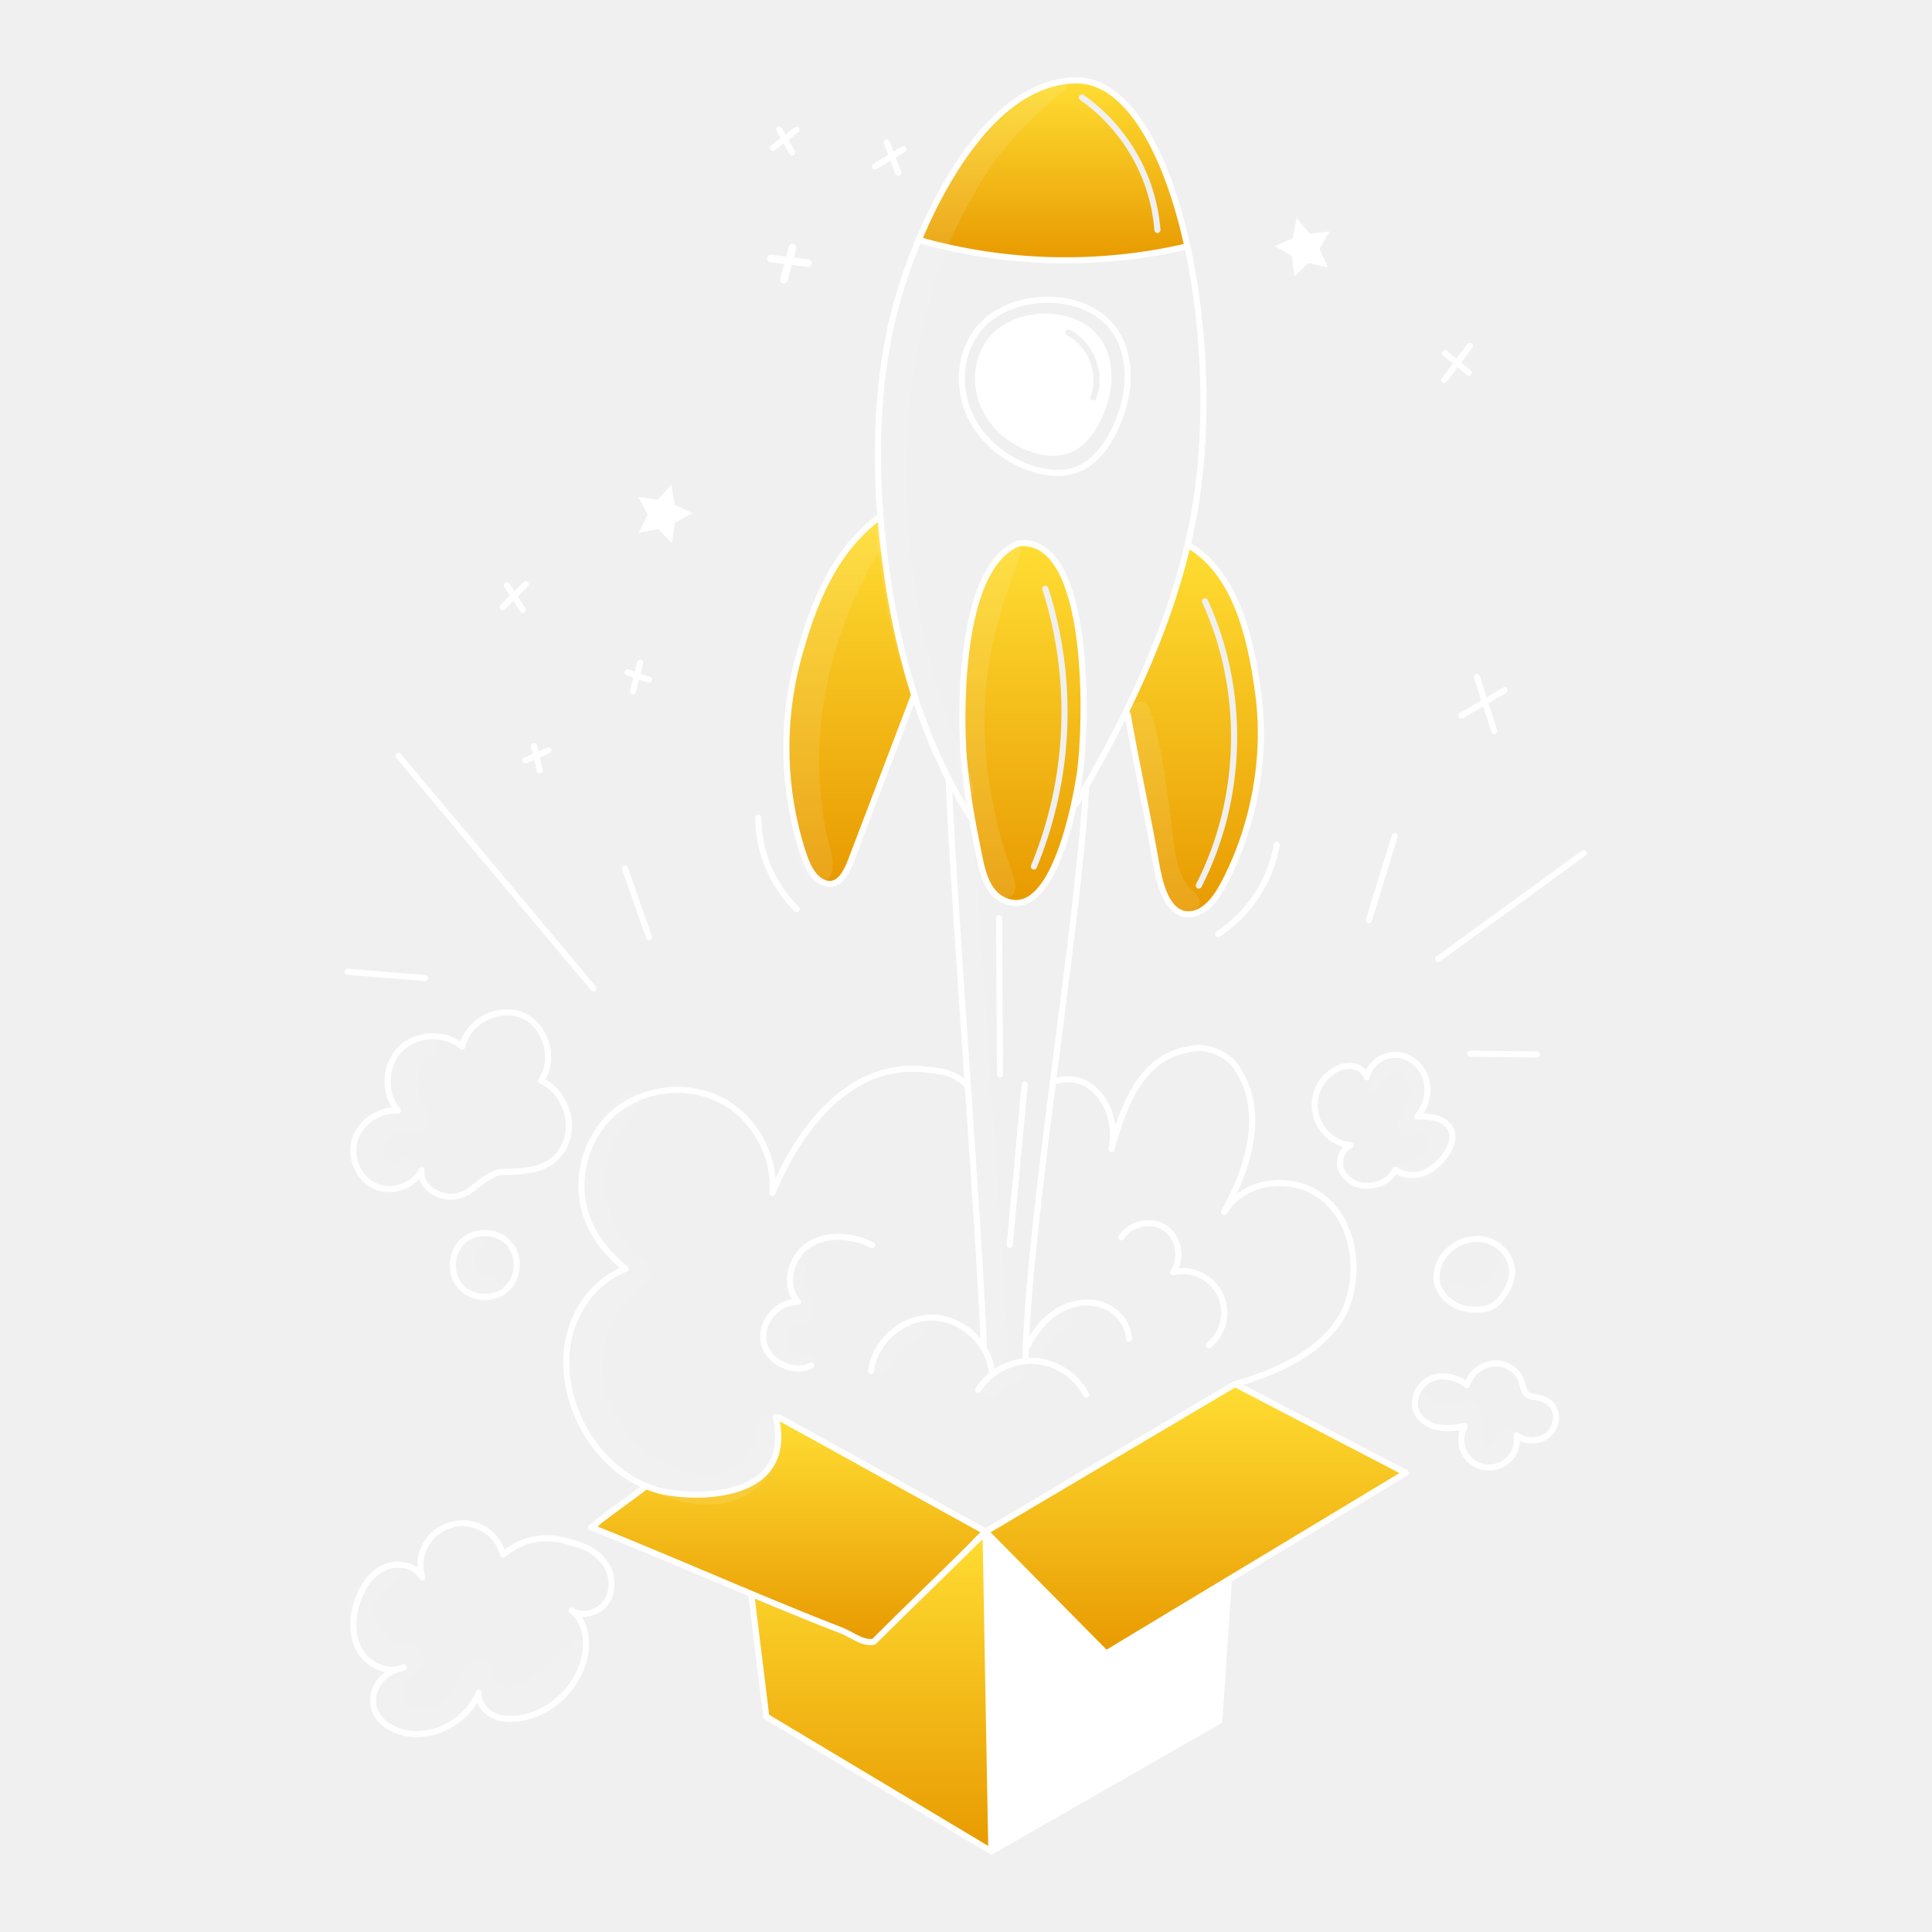
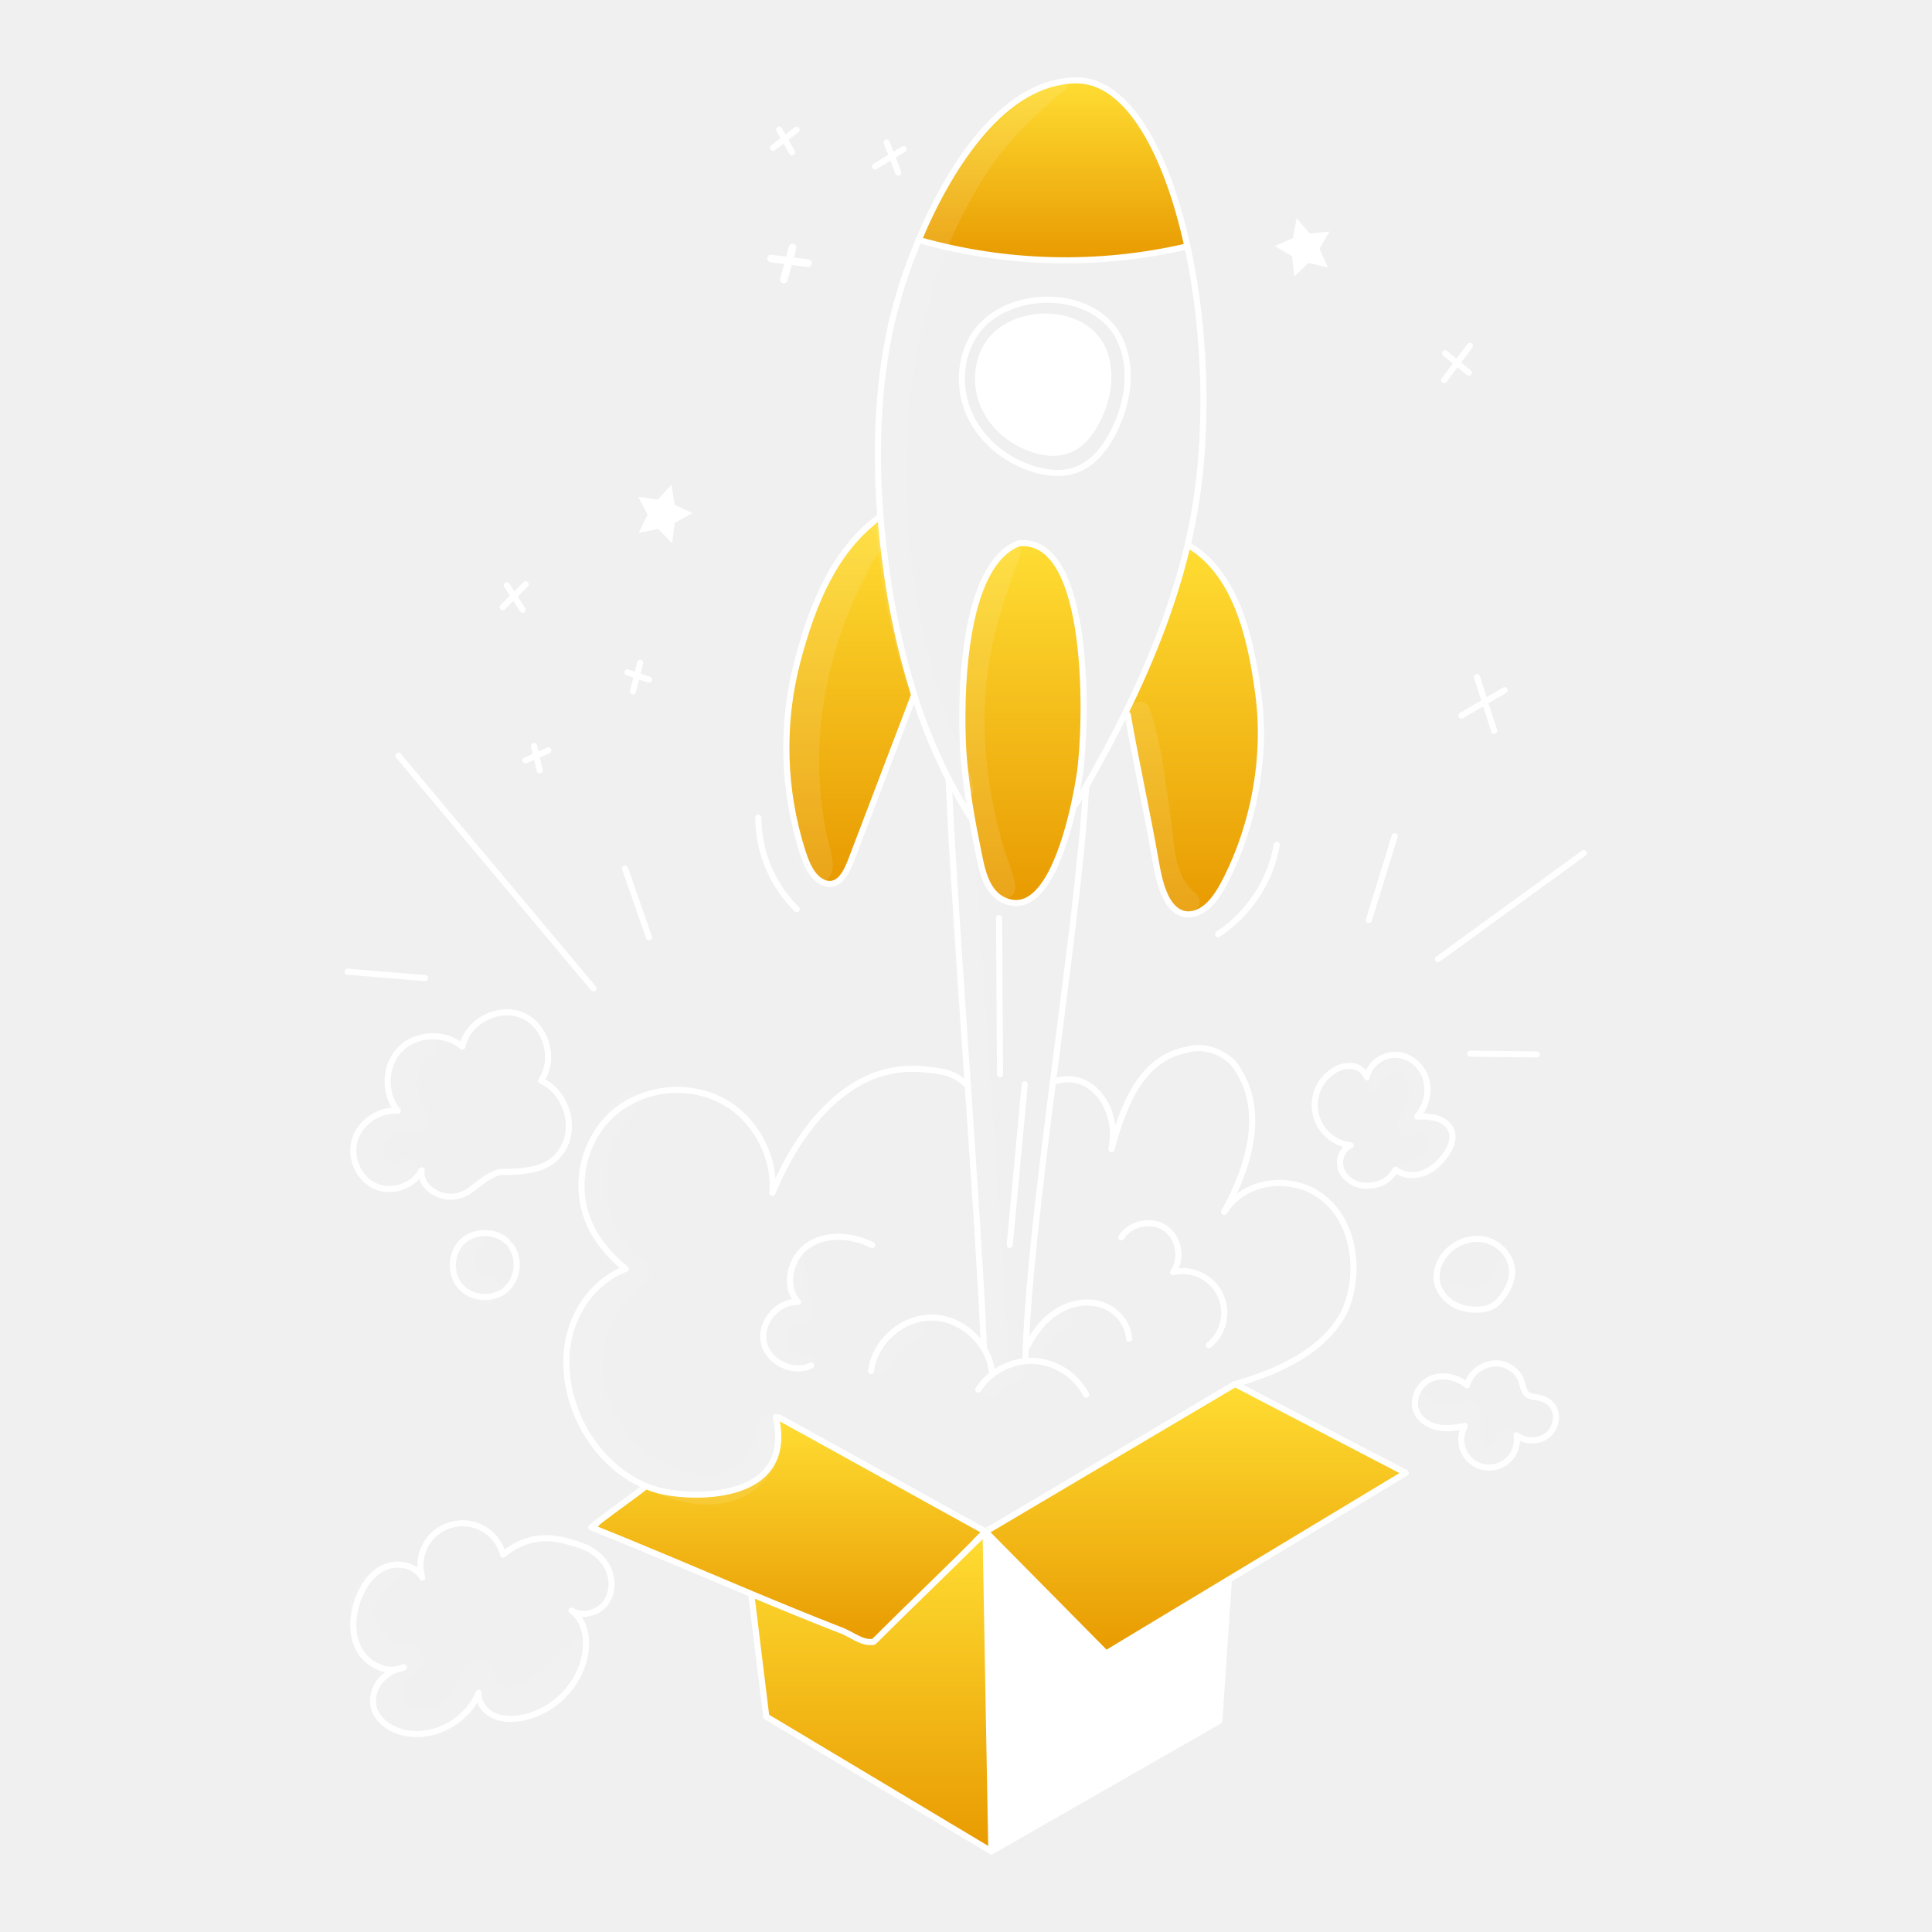
<svg xmlns="http://www.w3.org/2000/svg" width="960" height="960" viewBox="0 0 960 960" fill="none">
  <g clip-path="url(#clip0_245_123)">
-     <path fill-rule="evenodd" clip-rule="evenodd" d="M625.335 345.508C621.278 314.102 613.225 284.906 591.325 271.362L590.052 271.059C583.24 299.862 572.28 327.645 559.069 354.45L560.351 355.075C562.335 366.556 564.825 379.046 567.315 391.536C569.806 404.024 572.296 416.512 574.278 427.99C576.036 438.122 578.771 449.799 586.178 453.381C590.68 455.561 595.866 453.906 599.863 450.404C603.86 446.902 606.847 441.745 609.491 436.477C622.835 409.895 629.392 376.914 625.335 345.508ZM600.126 298.139C599.777 297.379 598.878 297.046 598.118 297.395C597.358 297.744 597.025 298.643 597.374 299.403C617.521 343.277 616.362 396.387 594.319 439.341C593.937 440.085 594.231 440.997 594.975 441.379C595.719 441.761 596.631 441.467 597.013 440.723C619.48 396.943 620.661 342.857 600.126 298.139Z" fill="url(#paint0_linear_245_123)" />
-     <path fill-rule="evenodd" clip-rule="evenodd" d="M486.127 423.271C488.08 433.261 490.507 445.672 501.86 448.376C519.147 452.483 529.138 420.582 533.799 399.238C535.144 393.092 536.044 387.824 536.544 384.544C540.046 360.616 542.65 265.953 506.076 270.01C477.839 281.182 477.156 346.792 478.656 373.392C479.456 384.261 480.899 395.06 482.756 405.777C483.603 410.642 484.541 415.496 485.541 420.33C485.738 421.277 485.93 422.262 486.127 423.271ZM520.872 292.077C520.618 291.28 519.766 290.841 518.969 291.095C518.173 291.349 517.733 292.201 517.987 292.997C532.312 337.905 530.31 386.429 512.336 430.005C512.017 430.778 512.385 431.663 513.158 431.982C513.931 432.301 514.816 431.932 515.135 431.159C533.382 386.924 535.414 337.665 520.872 292.077Z" fill="url(#paint1_linear_245_123)" />
-     <path fill-rule="evenodd" clip-rule="evenodd" d="M457.011 119.367C499.993 131.46 545.32 132.595 588.853 122.667L589.993 122.415C579.72 75.276 560.121 39.933 535.083 39.933C499.609 39.933 472.437 81.26 456.537 119.176L457.011 119.367ZM538.445 47.174C537.762 46.692 536.817 46.855 536.336 47.539C535.854 48.222 536.018 49.167 536.701 49.649C547.229 57.069 555.995 66.717 562.376 77.906C568.756 89.095 572.595 101.552 573.62 114.392C573.687 115.225 574.416 115.847 575.25 115.78C576.083 115.714 576.705 114.984 576.638 114.151C575.578 100.868 571.607 87.981 565.006 76.406C558.405 64.831 549.337 54.85 538.445 47.174Z" fill="url(#paint2_linear_245_123)" />
+     <path fillRule="evenodd" clip-rule="evenodd" d="M625.335 345.508C621.278 314.102 613.225 284.906 591.325 271.362L590.052 271.059C583.24 299.862 572.28 327.645 559.069 354.45L560.351 355.075C562.335 366.556 564.825 379.046 567.315 391.536C569.806 404.024 572.296 416.512 574.278 427.99C576.036 438.122 578.771 449.799 586.178 453.381C590.68 455.561 595.866 453.906 599.863 450.404C603.86 446.902 606.847 441.745 609.491 436.477C622.835 409.895 629.392 376.914 625.335 345.508ZM600.126 298.139C599.777 297.379 598.878 297.046 598.118 297.395C597.358 297.744 597.025 298.643 597.374 299.403C617.521 343.277 616.362 396.387 594.319 439.341C593.937 440.085 594.231 440.997 594.975 441.379C595.719 441.761 596.631 441.467 597.013 440.723C619.48 396.943 620.661 342.857 600.126 298.139Z" fill="url(#paint0_linear_245_123)" />
+     <path fillRule="evenodd" clip-rule="evenodd" d="M486.127 423.271C488.08 433.261 490.507 445.672 501.86 448.376C519.147 452.483 529.138 420.582 533.799 399.238C535.144 393.092 536.044 387.824 536.544 384.544C540.046 360.616 542.65 265.953 506.076 270.01C477.839 281.182 477.156 346.792 478.656 373.392C479.456 384.261 480.899 395.06 482.756 405.777C483.603 410.642 484.541 415.496 485.541 420.33C485.738 421.277 485.93 422.262 486.127 423.271ZM520.872 292.077C520.618 291.28 519.766 290.841 518.969 291.095C518.173 291.349 517.733 292.201 517.987 292.997C532.312 337.905 530.31 386.429 512.336 430.005C512.017 430.778 512.385 431.663 513.158 431.982C513.931 432.301 514.816 431.932 515.135 431.159C533.382 386.924 535.414 337.665 520.872 292.077Z" fill="url(#paint1_linear_245_123)" />
+     <path fillRule="evenodd" clip-rule="evenodd" d="M457.011 119.367C499.993 131.46 545.32 132.595 588.853 122.667L589.993 122.415C579.72 75.276 560.121 39.933 535.083 39.933C499.609 39.933 472.437 81.26 456.537 119.176L457.011 119.367ZM538.445 47.174C537.762 46.692 536.817 46.855 536.336 47.539C535.854 48.222 536.018 49.167 536.701 49.649C547.229 57.069 555.995 66.717 562.376 77.906C568.756 89.095 572.595 101.552 573.62 114.392C573.687 115.225 574.416 115.847 575.25 115.78C576.083 115.714 576.705 114.984 576.638 114.151C575.578 100.868 571.607 87.981 565.006 76.406C558.405 64.831 549.337 54.85 538.445 47.174Z" fill="url(#paint2_linear_245_123)" />
    <path d="M698.482 731.87L610.167 785.116L549.6 821.628L489.754 761.076L613.361 687.909C613.523 687.859 613.684 687.819 613.846 687.768L698.482 731.87Z" fill="url(#paint3_linear_245_123)" />
    <path d="M613.841 687.768C613.679 687.819 613.518 687.859 613.356 687.909L613.709 687.698L613.841 687.768Z" fill="url(#paint4_linear_245_123)" />
    <path d="M404.522 435C401.808 431.75 400.132 427.35 398.699 422.96C389.027 392.481 388.139 359.894 396.136 328.933C404.136 298.556 415.136 273.154 436.836 257.033L437.536 256.972C438.162 264.581 438.99 272.181 439.989 279.729C442.796 301.953 447.564 323.885 454.239 345.267C443.935 372.303 433.635 399.34 423.339 426.376C421.401 431.483 419.02 437.084 414.771 438.759C411.213 440.181 407.237 438.264 404.522 435Z" fill="url(#paint5_linear_245_123)" />
    <path d="M492.605 919.935C491.657 867.275 490.648 813.787 489.749 761.076L549.6 821.628L610.172 785.116L610.566 785.772L605.873 855.114L492.605 919.935Z" fill="#ffffff" />
    <path d="M489.749 761.076C490.649 813.787 491.657 867.276 492.605 919.935L380.756 852.974L373.338 792.594L373.538 792.094C387.949 798.119 402.401 804.053 416.974 809.745C423.029 811.764 428.074 816.81 434.13 815.8C452.094 797.837 471.047 779.873 489.13 761.687C489.23 761.596 489.322 761.495 489.412 761.405C489.544 761.283 489.634 761.182 489.685 761.132L489.749 761.076Z" fill="url(#paint6_linear_245_123)" />
    <path d="M485.2 765.527C485.153 765.568 485.109 765.612 485.069 765.658C485.027 765.69 484.989 765.727 484.958 765.769C484.922 765.794 484.892 765.825 484.867 765.86C484.685 766.032 484.695 766.011 484.867 765.86C484.894 765.827 484.925 765.797 484.958 765.769L485.069 765.658L485.2 765.527ZM373.54 792.1C347.04 781.009 320.658 769.625 293.854 758.938C293.965 758.938 296.195 757.232 296.397 757.051C296.306 757.101 295.62 757.606 293.854 758.938C301.927 752.227 311.009 746.172 319.971 739.228L320.295 738.148C322.273 739.001 324.302 739.732 326.37 740.338C340.77 744.567 394.925 747.867 385.65 704.643L387.104 704.33C421.013 722.96 455.326 742.135 489.749 761.077L489.689 761.138L489.415 761.411C487.458 763.318 486.227 764.519 485.521 765.211C486.521 764.242 488.221 762.577 489.134 761.689C471.049 779.875 452.096 797.839 434.134 815.802C428.079 816.812 423.034 811.766 416.978 809.747C402.4 804.058 387.951 798.124 373.54 792.1Z" fill="url(#paint7_linear_245_123)" />
    <path d="M373.338 792.594L380.756 852.974L492.605 919.935L605.868 855.114L610.561 785.772" stroke="#ffffff" stroke-width="3.053" stroke-linecap="round" stroke-linejoin="round" />
    <path d="M387.1 704.329C421.009 722.959 455.322 742.134 489.745 761.076" stroke="#ffffff" stroke-width="3.053" stroke-linecap="round" stroke-linejoin="round" />
    <path d="M296.407 757.04C296.407 757.043 296.405 757.045 296.404 757.047C296.402 757.049 296.399 757.05 296.397 757.05C296.197 757.231 293.965 758.937 293.854 758.937C301.927 752.226 311.009 746.171 319.971 739.227" stroke="#ffffff" stroke-width="3.053" stroke-linecap="round" stroke-linejoin="round" />
    <path d="M489.134 761.692C471.049 779.878 452.096 797.842 434.134 815.805C428.079 816.815 423.034 811.769 416.978 809.75C402.405 804.058 387.953 798.124 373.542 792.099C347.042 781.008 320.66 769.624 293.856 758.937C295.622 757.605 296.308 757.1 296.399 757.05" stroke="#ffffff" stroke-width="3.053" stroke-linecap="round" stroke-linejoin="round" />
    <path d="M489.749 761.076L489.689 761.137" stroke="#ffffff" stroke-width="3.053" stroke-linecap="round" stroke-linejoin="round" />
    <path d="M489.689 761.137C489.638 761.187 489.548 761.288 489.416 761.41" stroke="#ffffff" stroke-width="3.053" stroke-linecap="round" stroke-linejoin="round" />
    <path d="M489.416 761.41C489.326 761.5 489.235 761.601 489.134 761.692" stroke="#ffffff" stroke-width="3.053" stroke-linecap="round" stroke-linejoin="round" />
    <path d="M485.521 765.214C486.521 764.245 488.221 762.58 489.134 761.692" stroke="#ffffff" stroke-width="3.053" stroke-linecap="round" stroke-linejoin="round" />
    <path d="M484.865 765.86C484.893 765.828 484.923 765.797 484.956 765.769L485.067 765.658L485.198 765.527" stroke="#ffffff" stroke-width="3.053" stroke-linecap="round" stroke-linejoin="round" />
    <path d="M484.865 765.86C484.683 766.032 484.693 766.011 484.865 765.86V765.86Z" stroke="#ffffff" stroke-width="3.053" stroke-linecap="round" stroke-linejoin="round" />
    <path d="M492.605 919.935C491.657 867.275 490.648 813.787 489.749 761.076L489.689 761.137L489.416 761.41C487.459 763.317 486.227 764.518 485.521 765.21C485.4 765.331 485.289 765.432 485.198 765.523C485.152 765.564 485.108 765.608 485.067 765.654C485.025 765.686 484.988 765.723 484.956 765.765C484.921 765.79 484.89 765.821 484.865 765.856" stroke="#ffffff" stroke-width="3.053" stroke-linecap="round" stroke-linejoin="round" />
    <path d="M613.356 687.909L613.709 687.698L613.841 687.768L698.482 731.87L610.167 785.116L549.595 821.628L489.749 761.076L613.356 687.909Z" stroke="#ffffff" stroke-width="3.053" stroke-linecap="round" stroke-linejoin="round" />
    <path d="M436.837 257.042C415.137 273.158 404.137 298.56 396.137 328.942C388.14 359.903 389.028 392.49 398.7 422.969C400.133 427.359 401.809 431.759 404.523 435.009C407.237 438.259 411.214 440.186 414.767 438.773C419.016 437.098 421.397 431.497 423.335 426.39C433.629 399.354 443.929 372.318 454.235 345.281C454.244 345.239 454.257 345.199 454.275 345.16" stroke="#ffffff" stroke-width="3.028" stroke-linecap="round" stroke-linejoin="round" />
    <path d="M591.325 271.362C613.225 284.906 621.278 314.102 625.335 345.508C629.392 376.914 622.835 409.895 609.491 436.477C606.847 441.745 603.86 446.902 599.863 450.404C595.866 453.906 590.68 455.561 586.178 453.381C578.771 449.799 576.036 438.122 574.278 427.99C570.312 405.031 564.317 378.035 560.351 355.075" stroke="#ffffff" stroke-width="3.028" stroke-linecap="round" stroke-linejoin="round" />
    <path d="M533.8 399.238C535.142 393.092 536.04 387.824 536.545 384.544C540.045 360.616 542.651 265.953 506.077 270.01C477.84 281.182 477.154 346.79 478.657 373.392C479.457 384.261 480.898 395.06 482.757 405.777C483.604 410.642 484.543 415.496 485.542 420.33C487.682 430.654 489.357 445.399 501.861 448.376C519.147 452.483 529.138 420.582 533.8 399.238Z" stroke="#ffffff" stroke-width="3.028" stroke-linecap="round" stroke-linejoin="round" />
    <path d="M491.031 170.755C484.925 179.908 484.461 192.301 489.053 202.303C493.645 212.305 502.889 219.853 513.344 223.264C518.956 225.09 525.162 225.787 530.693 223.738C537.434 221.238 542.157 215.049 545.377 208.61C550.826 197.701 552.925 184.43 547.91 173.31C538.423 152.307 503.192 152.519 491.031 170.755Z" stroke="#ffffff" stroke-width="3.028" stroke-linecap="round" stroke-linejoin="round" />
    <path d="M613.265 594.468C613.257 594.477 613.25 594.487 613.245 594.498C613.074 594.798 611.56 597.142 608.28 602.127C617.807 587.727 635.972 584.699 650.101 590.754C672.301 600.846 677.35 630.113 668.267 651.306C658.256 671.328 635.367 681.44 613.841 687.768C613.679 687.819 613.518 687.859 613.356 687.909C613.346 687.909 613.326 687.92 613.316 687.92" stroke="#ffffff" stroke-width="3.028" stroke-linecap="round" stroke-linejoin="round" />
    <path d="M523.184 537.7C541.875 530.535 556.639 551.052 552.259 570.973C557.992 550.82 566.105 526.125 589.64 521.634C597.623 519.101 606.706 522.128 612.761 528.183C629.917 550.383 620.834 579.653 608.28 602.127C611.166 597.637 613.023 594.801 613.245 594.498" stroke="#ffffff" stroke-width="3.028" stroke-linecap="round" stroke-linejoin="round" />
    <path d="M385.539 704.117C385.58 704.289 385.62 704.47 385.65 704.642C394.925 747.866 340.771 744.566 326.37 740.337C324.302 739.732 322.273 739 320.295 738.147C294.005 726.824 277.464 695.176 282.238 667.16C284.952 651.225 295.458 636.279 310.879 630.466C299.788 621.444 291.109 609.807 289.322 595.315C288.498 588.838 288.972 582.262 290.717 575.971C292.462 569.679 295.443 563.799 299.485 558.671C316.117 538.144 348.785 535.631 368.141 553.595C378.768 563.465 385.005 578.179 383.824 592.722C396.509 562.002 421.578 527.336 459.312 531.372C468.264 532.331 473.441 532.705 480.112 538.772" stroke="#ffffff" stroke-width="3.028" stroke-linecap="round" stroke-linejoin="round" />
    <path d="M471.352 387.027C473.052 425.127 477.033 482.598 480.858 538.719C484.189 587.534 487.398 635.31 488.871 668.442" stroke="#ffffff" stroke-width="3.028" stroke-linecap="round" stroke-linejoin="round" />
    <path d="M539.715 390.639C537.596 428.283 530.158 483.213 523.184 537.7C516.574 589.331 510.367 640.568 509.484 676.283" stroke="#ffffff" stroke-width="3.028" stroke-linecap="round" stroke-linejoin="round" />
    <path d="M510.771 668.442C514.212 661.65 519.127 655.433 525.626 651.457C532.125 647.481 540.32 645.947 547.536 648.369C554.752 650.791 560.615 657.533 561.009 665.142" stroke="#ffffff" stroke-width="3.028" stroke-linecap="round" stroke-linejoin="round" />
    <path d="M492.928 682.207C492.47 677.448 490.829 672.88 488.155 668.916C482.695 660.641 473.279 654.848 463.318 654.687C448.564 654.444 434.627 666.565 432.818 681.208" stroke="#ffffff" stroke-width="3.028" stroke-linecap="round" stroke-linejoin="round" />
    <path d="M486.1 690.493C488.028 687.492 490.471 684.855 493.316 682.702C498.015 679.12 503.614 676.909 509.493 676.314C510.868 676.185 512.251 676.152 513.631 676.214C519.055 676.53 524.305 678.24 528.875 681.178C533.445 684.116 537.18 688.184 539.719 692.987" stroke="#ffffff" stroke-width="3.028" stroke-linecap="round" stroke-linejoin="round" />
    <path d="M280.139 570.015C286.274 558.5 280.764 542.332 268.866 536.953C276.203 526.407 271.409 509.634 259.611 504.553C247.813 499.472 232.323 507.48 229.679 520.053C221.131 512.753 206.979 513.292 199.009 521.214C191.039 529.136 190.409 543.285 197.657 551.883C188.544 551.318 179.279 557.283 176.433 565.962C173.587 574.641 177.765 585.187 185.99 589.173C194.215 593.159 205.377 589.658 209.474 581.493C208.415 589.759 218.406 595.945 226.6 594.431C233.594 593.139 236.662 588.285 242.364 585.086C249.146 581.286 247.733 582.644 255.322 582.21C265.354 581.641 274.891 579.9 280.139 570.015Z" stroke="#ffffff" stroke-width="3.028" stroke-linecap="round" stroke-linejoin="round" />
    <path d="M252.2 617.144C246.347 611.344 235.831 611.2 229.836 616.852C223.841 622.504 223.331 633 228.77 639.2C234.209 645.4 244.685 646.265 251.063 641.037C257.441 635.809 258.673 625.374 253.677 618.825" stroke="#ffffff" stroke-width="3.028" stroke-linecap="round" stroke-linejoin="round" />
    <path d="M197.061 829.541C194.069 830.667 191.394 832.498 189.261 834.879C187.772 836.542 186.663 838.51 186.012 840.645C185.36 842.78 185.181 845.031 185.487 847.242C186.799 855.225 195.114 860.351 203.127 861.401C217.418 863.268 232.435 854.501 237.827 841.126C237.527 845.738 240.683 850.098 244.8 852.197C248.917 854.296 253.772 854.448 258.334 853.741C274.309 851.269 287.984 837.841 290.749 821.911C292.112 814.059 290.477 804.916 283.988 800.304C289.397 803.614 297.117 801.604 300.912 796.52C304.707 791.436 304.717 784.096 301.699 778.526C298.681 772.956 293.01 769.1 286.899 767.374C280.788 765.648 266.069 759.29 250.013 772.43" stroke="#ffffff" stroke-width="3.028" stroke-linecap="round" stroke-linejoin="round" />
    <path d="M197.071 829.541C198.33 829.345 199.555 828.979 200.714 828.451C199.472 828.712 198.253 829.077 197.071 829.541V829.541Z" stroke="#ffffff" stroke-width="3.028" stroke-linecap="round" stroke-linejoin="round" />
    <path d="M197.071 829.541H197.061" stroke="#ffffff" stroke-width="3.028" stroke-linecap="round" stroke-linejoin="round" />
    <path d="M250.014 772.43C249.3 769.747 248.058 767.232 246.362 765.033C244.666 762.835 242.549 760.996 240.134 759.625C237.719 758.253 235.056 757.377 232.298 757.046C229.541 756.715 226.746 756.937 224.075 757.698C221.405 758.46 218.913 759.746 216.745 761.481C214.577 763.216 212.776 765.365 211.447 767.804C210.119 770.243 209.29 772.921 209.008 775.684C208.726 778.447 208.998 781.238 209.807 783.894C206.416 777.668 197.616 775.922 191.137 778.808C184.658 781.694 180.359 788.083 177.917 794.733C174.929 802.878 174.364 812.374 178.623 819.933C182.246 826.362 189.977 830.633 197.061 829.541" stroke="#ffffff" stroke-width="3.028" stroke-linecap="round" stroke-linejoin="round" />
    <path d="M693.4 581.207C697.194 584.184 702.624 584.567 707.155 582.922C711.686 581.277 715.411 577.846 718.236 573.93C720.759 570.418 722.707 565.887 721.193 561.84C720.053 558.762 717.086 556.653 713.947 555.694C710.759 554.899 707.468 554.596 704.188 554.794C706.425 552.274 707.997 549.235 708.76 545.954C709.523 542.672 709.454 539.251 708.558 536.003C706.59 529.584 700.558 524.457 693.844 524.134C687.13 523.811 680.391 528.734 679.18 535.334C678.613 533.829 677.642 532.508 676.375 531.517C675.108 530.526 673.593 529.901 671.995 529.712C668.771 529.383 665.533 530.182 662.831 531.973C659.267 534.172 656.476 537.428 654.849 541.287C653.221 545.146 652.837 549.416 653.75 553.504C654.663 557.591 656.828 561.292 659.944 564.092C663.059 566.891 666.97 568.65 671.131 569.122C666.953 570.888 664.924 576.196 666.246 580.522C667.568 584.848 671.666 588.01 676.116 588.898C680.566 589.786 689.218 589 693.4 581.207Z" stroke="#ffffff" stroke-width="3.028" stroke-linecap="round" stroke-linejoin="round" />
    <path d="M751.112 629.144C749.699 622.231 743.422 616.744 736.438 615.752C732.923 615.346 729.362 615.852 726.099 617.222C722.836 618.591 719.98 620.779 717.808 623.573C714.994 626.988 713.587 631.348 713.873 635.764C714.488 642.072 719.514 647.42 725.509 649.489C730.909 651.346 739.557 651.649 743.997 647.309C748.589 642.839 752.434 635.633 751.112 629.144Z" stroke="#ffffff" stroke-width="3.028" stroke-linecap="round" stroke-linejoin="round" />
    <path d="M746.752 677.878C739.352 675.93 730.852 680.916 728.94 688.323C723.934 684.123 716.54 682.51 710.623 685.306C704.706 688.102 701.258 695.771 704.013 701.695C705.9 705.762 710.159 708.346 714.549 709.214C718.939 710.082 723.49 709.456 727.88 708.568C726.79 710.492 726.177 712.65 726.092 714.86C726.006 717.07 726.452 719.268 727.391 721.27C728.33 723.273 729.734 725.021 731.488 726.369C733.241 727.717 735.292 728.626 737.468 729.019C739.645 729.411 741.883 729.277 743.997 728.627C746.111 727.977 748.039 726.83 749.618 725.282C751.198 723.734 752.384 721.83 753.076 719.73C753.769 717.63 753.949 715.394 753.6 713.21C755.708 714.745 758.227 715.615 760.833 715.706C763.439 715.798 766.013 715.108 768.223 713.725C772.523 710.808 774.45 704.672 772.223 699.979C770.79 696.952 767.934 695.256 764.776 694.52C762.535 694.005 759.776 694.247 758.216 692.249C756.45 689.988 756.561 686.355 754.855 683.832C752.958 680.937 750.081 678.824 746.752 677.878V677.878Z" stroke="#ffffff" stroke-width="3.028" stroke-linecap="round" stroke-linejoin="round" />
    <path d="M484.37 166.022C476.6 177.668 476.014 193.432 481.847 206.158C487.68 218.884 499.447 228.481 512.769 232.831C519.894 235.152 527.796 236.031 534.82 233.426C543.409 230.237 549.413 222.376 553.511 214.191C560.444 200.304 563.118 183.42 556.73 169.271C544.67 142.548 499.841 142.82 484.37 166.022Z" stroke="#ffffff" stroke-width="3.028" stroke-linecap="round" stroke-linejoin="round" />
    <path d="M534.669 399.319C536.364 396.442 538.043 393.549 539.705 390.639C546.505 378.781 553.026 366.721 559.071 354.45C572.282 327.645 583.242 299.862 590.054 271.059C593.008 258.672 595.118 246.099 596.371 233.426C599.994 196.146 597.401 156.243 589.993 122.414C579.72 75.275 560.121 39.932 535.083 39.932C499.609 39.932 472.432 81.259 456.537 119.175C450.702 132.924 446.082 147.158 442.731 161.713C435.939 192.907 434.94 225.1 437.531 256.981C438.157 264.59 438.985 272.19 439.984 279.738C442.79 301.962 447.559 323.894 454.234 345.276C458.765 359.646 464.491 373.612 471.35 387.027C474.66 393.465 478.276 399.749 482.199 405.878" stroke="#ffffff" stroke-width="3.028" stroke-linecap="round" stroke-linejoin="round" />
    <path d="M457.011 119.366C499.993 131.459 545.319 132.594 588.853 122.666" stroke="#ffffff" stroke-width="3.028" stroke-linecap="round" stroke-linejoin="round" />
    <path d="M729.839 185.194L718.1 175.553" stroke="#ffffff" stroke-width="3.028" stroke-linecap="round" stroke-linejoin="round" />
    <path d="M717.554 188.918L730.389 171.83" stroke="#ffffff" stroke-width="3.028" stroke-linecap="round" stroke-linejoin="round" />
    <path d="M742.452 363.161L733.918 336.443" stroke="#ffffff" stroke-width="3.028" stroke-linecap="round" stroke-linejoin="round" />
    <path d="M726.175 355.586L747.656 342.95" stroke="#ffffff" stroke-width="3.028" stroke-linecap="round" stroke-linejoin="round" />
    <path d="M680.164 457.2L693.029 415.539" stroke="#ffffff" stroke-width="3.028" stroke-linecap="round" stroke-linejoin="round" />
    <path d="M714.559 476.552L787 423.891" stroke="#ffffff" stroke-width="3.028" stroke-linecap="round" stroke-linejoin="round" />
    <path d="M730.535 523.547L763.656 523.956" stroke="#ffffff" stroke-width="3.028" stroke-linecap="round" stroke-linejoin="round" />
    <path d="M294.9 491.155L197.977 375.487" stroke="#ffffff" stroke-width="3.028" stroke-linecap="round" stroke-linejoin="round" />
    <path d="M322.469 465.752L310.6 431.6" stroke="#ffffff" stroke-width="3.028" stroke-linecap="round" stroke-linejoin="round" />
    <path d="M211.221 486L172.75 482.826" stroke="#ffffff" stroke-width="3.028" stroke-linecap="round" stroke-linejoin="round" />
    <path d="M433.445 618.67C423.596 613.815 411.184 612.612 401.951 618.557C392.718 624.502 389.062 638.888 396.516 646.952C386.444 646.502 377.454 657.058 379.502 666.929C381.55 676.8 394.002 682.909 403.059 678.49" stroke="#ffffff" stroke-width="3.028" stroke-linecap="round" stroke-linejoin="round" />
    <path d="M557.149 614.826C561.563 607.826 572.067 605.608 578.932 610.232C585.797 614.856 587.693 625.422 582.863 632.144C587.43 631.074 592.225 631.582 596.466 633.587C600.706 635.592 604.142 638.975 606.213 643.183C608.284 647.392 608.868 652.178 607.869 656.761C606.87 661.344 604.347 665.453 600.712 668.418" stroke="#ffffff" stroke-width="3.028" stroke-linecap="round" stroke-linejoin="round" />
-     <path fill-rule="evenodd" clip-rule="evenodd" d="M489.053 202.303C493.635 212.314 502.889 219.853 513.344 223.264C518.956 225.09 525.162 225.787 530.693 223.736C537.434 221.233 542.157 215.047 545.377 208.608C550.826 197.701 552.925 184.43 547.91 173.308C538.423 152.307 503.192 152.519 491.031 170.755C484.925 179.903 484.471 192.292 489.053 202.303ZM531.56 163.869C530.815 163.49 529.903 163.786 529.523 164.531C529.143 165.276 529.44 166.187 530.185 166.567C540.751 171.953 546.127 185.883 541.918 196.971C541.621 197.753 542.014 198.627 542.796 198.924C543.577 199.22 544.452 198.827 544.748 198.046C549.507 185.513 543.503 169.957 531.56 163.869Z" fill="#ffffff" />
+     <path fillRule="evenodd" clip-rule="evenodd" d="M489.053 202.303C493.635 212.314 502.889 219.853 513.344 223.264C518.956 225.09 525.162 225.787 530.693 223.736C537.434 221.233 542.157 215.047 545.377 208.608C550.826 197.701 552.925 184.43 547.91 173.308C538.423 152.307 503.192 152.519 491.031 170.755C484.925 179.903 484.471 192.292 489.053 202.303ZM531.56 163.869C530.815 163.49 529.903 163.786 529.523 164.531C529.143 165.276 529.44 166.187 530.185 166.567C540.751 171.953 546.127 185.883 541.918 196.971C541.621 197.753 542.014 198.627 542.796 198.924C543.577 199.22 544.452 198.827 544.748 198.046C549.507 185.513 543.503 169.957 531.56 163.869Z" fill="#ffffff" />
    <path d="M446.3 85.743L440.6 70.783" stroke="#ffffff" stroke-width="3.028" stroke-linecap="round" stroke-linejoin="round" />
    <path d="M434.794 82.721L448.988 74.083" stroke="#ffffff" stroke-width="3.028" stroke-linecap="round" stroke-linejoin="round" />
    <path d="M393.582 75.769L387.17 64.369" stroke="#ffffff" stroke-width="3.028" stroke-linecap="round" stroke-linejoin="round" />
    <path d="M384.151 73.41L395.817 64.5" stroke="#ffffff" stroke-width="3.028" stroke-linecap="round" stroke-linejoin="round" />
    <path d="M395.884 451.735C389.865 445.796 385.08 438.725 381.805 430.929C378.53 423.133 376.829 414.767 376.8 406.311" stroke="#ffffff" stroke-width="3.028" stroke-linecap="round" stroke-linejoin="round" />
    <path d="M605.264 464.177C612.873 459.15 619.382 452.629 624.396 445.011C629.411 437.393 632.826 428.836 634.435 419.859" stroke="#ffffff" stroke-width="3.028" stroke-linecap="round" stroke-linejoin="round" />
    <path d="M501.723 618.587L509.195 538.767" stroke="#ffffff" stroke-width="3.028" stroke-linecap="round" stroke-linejoin="round" />
    <path d="M496.919 533.827L496.45 456.177" stroke="#ffffff" stroke-width="3.028" stroke-linecap="round" stroke-linejoin="round" />
    <path d="M259.712 302.98L251.874 290.871" stroke="#ffffff" stroke-width="3.028" stroke-linecap="round" stroke-linejoin="round" />
    <path d="M249.79 301.7L261.219 290.333" stroke="#ffffff" stroke-width="3.028" stroke-linecap="round" stroke-linejoin="round" />
    <path d="M322.469 337.694L311.786 334.124" stroke="#ffffff" stroke-width="3.028" stroke-linecap="round" stroke-linejoin="round" />
    <path d="M318.09 329.318L314.539 343.568" stroke="#ffffff" stroke-width="3.028" stroke-linecap="round" stroke-linejoin="round" />
    <path d="M261.091 377.843L272.491 372.851" stroke="#ffffff" stroke-width="3.028" stroke-linecap="round" stroke-linejoin="round" />
    <path d="M268.2 382.8L265.351 370.689" stroke="#ffffff" stroke-width="3.028" stroke-linecap="round" stroke-linejoin="round" />
    <path d="M389.507 138.9L393.807 123.018" stroke="#ffffff" stroke-width="3.809" stroke-linecap="round" stroke-linejoin="round" />
    <path d="M383.128 128.462L401.454 130.762" stroke="#ffffff" stroke-width="3.809" stroke-linecap="round" stroke-linejoin="round" />
    <path d="M644.293 108.38L650.853 116.09L660.628 114.997L655.665 123.688L659.862 132.966L650.234 130.627L643.053 137.455L642.066 127.319L633.43 122.26L642.449 118.335L644.293 108.38Z" fill="#ffffff" />
    <path d="M333.669 240.781L335.19 250.79L344.076 255.006L335.281 259.782L333.966 269.881L327.01 262.824L317.311 264.849L321.807 255.712L317.128 246.865L326.862 248.274L333.669 240.781Z" fill="#ffffff" />
    <g opacity="0.1">
      <path d="M525.778 39.958C504.178 49.998 486.165 68.141 472.978 87.758C458.583 109.182 449.334 134.091 443.509 159.126C431.647 210.117 431.392 264.51 443.719 315.426C447.152 329.711 451.542 343.749 456.859 357.445C461.797 370.101 466.424 386.192 476.244 395.955C479.644 399.336 484.197 395.755 483.608 391.668C482.762 385.795 480.093 379.925 477.755 374.468C475.203 368.511 472.755 362.504 470.648 356.373C466.648 344.727 463.202 332.863 460.37 320.879C454.62 296.68 451.303 271.966 450.47 247.106C448.918 198.052 456.956 146.839 480.195 103.176C486.216 91.862 493.123 80.607 501.518 70.899C509.981 61.304 519.278 52.477 529.3 44.523C532.044 42.307 528.547 38.671 525.778 39.958Z" fill="#ffffff" />
    </g>
    <g opacity="0.1">
      <path d="M435.361 260.6C429.336 260.257 425.381 267.638 422.461 271.948C418.805 277.231 415.471 282.728 412.475 288.411C406.725 299.456 402.109 311.055 398.7 323.031C391.941 346.983 389.623 371.97 391.862 396.756C392.476 403.331 393.384 409.897 394.609 416.386C395.747 422.412 396.885 429.814 400.442 434.976C403.866 439.943 411.574 439.557 413.366 433.287C414.966 427.687 411.638 419.158 410.53 413.657C405.814 389.771 405.861 365.19 410.667 341.322C413.414 327.669 417.486 314.317 422.824 301.454C425.558 294.864 428.95 288.607 432.024 282.185C434.48 277.056 441.624 269.572 439.247 263.556C438.983 262.722 438.468 261.99 437.772 261.461C437.076 260.931 436.234 260.629 435.36 260.597L435.361 260.6Z" fill="#ffffff" />
    </g>
    <g opacity="0.1">
      <path d="M503.814 271.2C498.222 274.647 493.843 282.654 490.942 288.38C487.414 295.211 484.498 302.341 482.227 309.685C477.853 324.397 475.518 339.639 475.288 354.985C474.947 370.36 476.442 385.721 479.742 400.741C481.404 408.224 483.442 415.618 485.849 422.895C488.176 429.943 490.417 437.788 494.643 443.928C498.159 449.037 505.443 445.806 504.41 439.81C503.21 432.882 500.196 426.246 498.236 419.48C496.254 412.641 494.593 405.72 493.254 398.716C490.469 384.583 489.104 370.207 489.182 355.802C489.339 341.687 491.157 327.64 494.597 313.949C496.333 307.075 498.397 300.088 500.726 293.406C501.913 290.006 503.061 286.623 504.226 283.227C505.363 279.927 507.02 276.663 507.195 273.144C507.189 272.75 507.082 272.364 506.882 272.025C506.682 271.685 506.397 271.403 506.056 271.207C505.714 271.011 505.327 270.908 504.933 270.907C504.539 270.906 504.151 271.008 503.809 271.202L503.814 271.2Z" fill="#ffffff" />
    </g>
    <g opacity="0.1">
      <path d="M565.308 348.81L565.114 348.881C564.06 349.201 563.134 349.845 562.467 350.722C561.8 351.598 561.425 352.662 561.397 353.763C561.358 370.145 564.797 386.63 567.755 402.694C570.187 415.903 571.426 430.504 578.11 442.447C580.48 446.679 584.977 452.587 590.201 453.175C591.417 453.328 592.649 453.066 593.698 452.433C594.747 451.8 595.553 450.831 595.984 449.684C596.851 446.835 595.064 444.752 593.099 443.023C583.348 434.446 583.652 419.859 581.915 407.843C579.244 389.368 577.373 370.155 571.341 352.417C571.023 351.362 570.38 350.434 569.503 349.766C568.626 349.099 567.561 348.726 566.459 348.701C566.072 348.682 565.684 348.719 565.308 348.81Z" fill="#ffffff" />
    </g>
    <g opacity="0.1">
      <path d="M472.1 398.343C469.93 406.631 470.454 416.643 470.959 425.148C471.488 434.084 472.008 443.019 472.648 451.948C473.954 470.148 475.261 488.346 476.567 506.541C479.204 542.946 482.156 579.341 485.006 615.729C485.784 625.658 486.594 635.584 487.436 645.507C488.305 655.727 488.193 666.633 491.002 676.532C492.553 682.001 499.555 680.237 500.209 675.285C501.37 666.498 500.023 657.308 499.509 648.485C498.968 639.219 498.403 629.954 497.814 620.692C496.648 602.822 495.434 584.955 494.17 567.092C491.629 531.033 489.424 494.953 486.837 458.897C486.125 448.964 485.351 439.038 484.516 429.118C484.075 423.894 483.487 418.805 482.628 413.631C481.779 408.512 481.35 403.155 479.334 398.343C478.011 395.184 473.134 394.407 472.102 398.343H472.1Z" fill="#ffffff" />
    </g>
    <g opacity="0.1">
      <path d="M437.992 683.239C440.392 682.36 441.1 680.49 442.313 678.38C443.944 675.589 445.905 673.003 448.154 670.68C450.376 668.362 452.841 666.288 455.506 664.495C457.542 663.107 459.048 662.055 459.236 659.445C459.239 659.076 459.144 658.713 458.96 658.393C458.777 658.073 458.511 657.808 458.191 657.624C453.043 654.743 445.845 662.816 442.891 666.344C439.897 669.917 433.591 677.611 436.141 682.488C436.324 682.8 436.605 683.042 436.94 683.178C437.275 683.314 437.645 683.337 437.994 683.242L437.992 683.239Z" fill="#ffffff" />
    </g>
    <g opacity="0.1">
      <path d="M492.487 694.412C494.887 693.767 496.078 691.265 498.009 689.812C499.688 688.405 501.697 687.449 503.848 687.034C506.919 686.69 509.375 684.523 508.923 681.18C508.53 678.28 505.463 675.872 502.475 676.885C498.862 677.96 495.562 679.89 492.852 682.51C490.757 684.678 487.395 689.089 488.682 692.248C488.918 693.027 489.445 693.686 490.153 694.088C490.861 694.49 491.697 694.605 492.487 694.408V694.412Z" fill="#ffffff" />
    </g>
    <g opacity="0.1">
      <path d="M517.314 674.067C518.358 670.48 519.471 667.458 522.279 664.838C525.007 662.292 529.125 661.888 531.518 659.099C533.877 656.35 532.779 652.836 529.524 651.544C524.378 649.504 518.036 654.423 514.774 658.053C511.174 662.053 508.399 667.373 508.354 672.853C508.311 678.037 515.881 678.993 517.314 674.065V674.067Z" fill="#ffffff" />
    </g>
    <g opacity="0.1">
      <path d="M404.576 675.943C403.569 673.805 401.062 674.026 399.105 673.55C396.341 672.877 393.23 671.22 391.951 668.517C388.966 662.21 395.292 657.954 400.533 656.779C403.884 656.028 406.176 651.243 403.982 648.301C399.236 641.937 401.422 635.496 400.243 628.284C400.129 627.878 399.859 627.532 399.492 627.324C399.124 627.115 398.689 627.06 398.282 627.171C387.657 631.196 390.118 646.19 394.015 654.127L399 645.442C387.485 643.986 377.821 657.149 380.477 667.879C382.657 676.689 394.639 685.079 403.334 679.854C403.8 679.586 404.187 679.198 404.454 678.732C404.722 678.265 404.861 677.735 404.857 677.197C404.844 676.765 404.75 676.34 404.578 675.943H404.576Z" fill="#ffffff" />
    </g>
    <g opacity="0.1">
      <path d="M378.257 704.843C375.366 710.648 375.798 717.506 371.98 723.01C367.967 728.795 361.418 731.985 354.504 732.653C338.428 734.207 322.562 724.628 312.336 712.915C302.836 702.027 297.467 687.128 299.563 672.655C301.495 659.32 308.619 645.255 319.888 637.577C320.818 637.003 321.586 636.2 322.118 635.245C322.65 634.291 322.93 633.216 322.93 632.123C322.93 631.03 322.65 629.955 322.118 629C321.586 628.046 320.818 627.243 319.888 626.668C307.294 618.068 301.118 603.057 301.244 588.053C301.306 580.707 301.679 573.565 304.987 566.848C308.416 559.883 314.425 554.834 318.132 548.111C319.706 545.257 317.058 541.058 313.632 542.258C304.913 545.311 299.732 553.53 295.879 561.525C291.95 569.683 288.185 578.865 288.16 588.053C288.111 606.782 298.269 624.572 312.233 636.589L313.511 626.668C284.701 641.908 276.192 676.909 289.244 705.633C295.68 719.796 307.387 731.809 321 739.233C335.865 747.333 355.236 751.381 370.884 742.933C378.045 738.886 383.574 732.474 386.522 724.795C389.168 718.046 389.891 707.511 382.168 703.82C381.511 703.45 380.735 703.35 380.005 703.541C379.275 703.732 378.648 704.2 378.256 704.845L378.257 704.843Z" fill="#ffffff" />
    </g>
    <g opacity="0.1">
      <path d="M217.952 517.677C216.409 512.977 211.015 512.928 207.206 514.915C202.529 517.354 199.053 522.236 196.966 526.943C194.692 532.009 193.689 537.554 194.044 543.096C194.399 548.638 196.102 554.009 199.005 558.743L207.257 548.009C191.54 545.175 174.908 556.239 175.788 573.33C176.188 581.008 180.928 588.292 188.466 590.63C195.242 592.73 203.277 591.03 206.753 584.414C207.361 583.303 207.592 582.024 207.412 580.77C207.233 579.516 206.651 578.355 205.755 577.459C204.86 576.563 203.698 575.982 202.444 575.802C201.19 575.622 199.912 575.853 198.8 576.461C193.8 579.131 189.276 575.961 190.761 570.267C192.461 563.743 199.343 561.654 205.315 562.367C210.715 563.009 214.584 555.64 211.624 551.367C209.612 548.566 208.273 545.339 207.709 541.937C207.145 538.535 207.372 535.048 208.373 531.748C209.325 528.508 211.264 525.646 213.92 523.561C215.52 522.324 218.814 520.295 217.952 517.673V517.677Z" fill="#ffffff" />
    </g>
    <g opacity="0.1">
      <path d="M238.557 613.394C230.066 611.158 224.583 622.53 224.468 629.539C224.321 638.539 232.694 648.233 242.042 647.669C243.629 647.618 245.146 647.006 246.325 645.942C247.504 644.878 248.267 643.43 248.48 641.857C248.693 640.283 248.342 638.685 247.488 637.346C246.634 636.007 245.334 635.014 243.818 634.543C240.242 633.335 236.034 632.535 235.313 628.071C234.583 623.555 238.653 621.271 240.238 617.526C240.925 615.904 240.493 613.904 238.557 613.394Z" fill="#ffffff" />
    </g>
    <g opacity="0.1">
      <path d="M195.819 776.146C181.735 777.185 171.786 791.301 173.284 804.927C174.942 820.016 188.884 831.234 203.738 831.322L200.278 818.548C182.17 826.192 181.844 852.658 199.572 860.974C208.162 865.004 218.447 863.459 226.28 858.374C234.768 852.863 240.112 844.156 244.68 835.367L230.6 831.551C230.007 847.865 247.329 857.62 261.856 853.01C269.634 850.542 275.336 845.21 280.119 838.803C284.634 832.755 288.945 826.483 290.06 818.857C290.515 815.747 286.868 812.665 284.26 815.482C280.96 819.05 277.178 822.182 273.554 825.416C270.044 828.547 266.713 832.216 262.916 834.976C257.979 838.563 245.583 841.243 245.711 831.551C245.805 824.351 235.003 820.866 231.629 827.737C227.351 836.451 220.648 850.091 208.907 849.237C206.697 849.052 204.617 848.113 203.015 846.579C201.413 845.044 200.387 843.007 200.107 840.806C199.607 835.894 203.012 832.242 207.192 830.384C213.605 827.534 210.128 817.527 203.732 817.61C195.27 817.72 187.304 811.772 185.781 803.233C184.155 794.123 191.296 788.641 197.99 784.18C201.271 781.994 200.382 775.807 195.813 776.144L195.819 776.146Z" fill="#ffffff" />
    </g>
    <g opacity="0.1">
      <path d="M683.72 541.742C686.27 535.242 693.714 528.579 698.705 537.056C702.505 543.508 698.118 551.078 695.023 556.87C692.765 561.095 697.583 567.007 702.059 563.905C707.331 560.252 711.702 566.132 709.706 571.33C706.972 578.448 699.559 575.382 694.49 578.247C693.965 578.565 693.519 578.997 693.184 579.511C692.85 580.025 692.635 580.608 692.557 581.217C692.478 581.825 692.538 582.443 692.731 583.025C692.925 583.608 693.247 584.139 693.674 584.579C697.774 589.048 706.174 587.151 710.966 584.62C713.81 583.15 716.232 580.978 717.999 578.308C719.767 575.639 720.823 572.562 721.066 569.369C721.839 556.946 707.573 547.223 696.873 555.025L703.909 562.061C709.27 551.421 714.656 535.972 702.565 527.524C692.088 520.204 682.437 530.95 679.928 540.695C679.282 543.202 682.818 544.053 683.728 541.742H683.72Z" fill="#ffffff" />
    </g>
    <g opacity="0.1">
      <path d="M719.979 639.84C717.234 649.897 734.848 650.909 740.701 648.973C748.681 646.335 757.591 633.082 750.127 625.704C749.763 625.352 749.325 625.086 748.844 624.927C748.364 624.767 747.853 624.718 747.351 624.782C746.849 624.847 746.368 625.024 745.944 625.3C745.519 625.576 745.162 625.944 744.9 626.377C741.774 631.312 742.34 637.162 736.119 639.99C730.707 642.45 726.414 637.456 721.19 638.629C720.9 638.708 720.636 638.861 720.423 639.074C720.211 639.286 720.058 639.55 719.979 639.84Z" fill="#ffffff" />
    </g>
    <g opacity="0.1">
      <path d="M704.64 693.992C705.277 700.102 707.84 704.592 713.704 707.086C716.779 708.363 720.131 708.824 723.436 708.426C726.742 708.028 729.889 706.784 732.572 704.814L725.646 702C728.513 710.954 723.446 722.671 733.493 728.7C743.432 734.67 751.418 724.717 754.161 716.2C756.285 709.606 746.129 706.941 743.861 713.361C742.348 717.642 738.061 722.748 736.327 715.676C735.021 710.354 736.411 704.839 734.738 699.485C733.9 696.802 730.405 694.837 727.813 696.667C721.113 701.396 713.268 698.55 708.481 692.396C707.316 690.896 704.445 692.122 704.64 693.987V693.992Z" fill="#ffffff" />
    </g>
  </g>
  <defs>
    <linearGradient id="paint0_linear_245_123" x1="592.798" y1="271.059" x2="592.798" y2="454.362" gradientUnits="userSpaceOnUse">
      <stop stop-color="#FFDD33" />
      <stop offset="1" stop-color="#E89A00" />
    </linearGradient>
    <linearGradient id="paint1_linear_245_123" x1="508.32" y1="269.884" x2="508.32" y2="448.737" gradientUnits="userSpaceOnUse">
      <stop stop-color="#FFDD33" />
      <stop offset="1" stop-color="#E89A00" />
    </linearGradient>
    <linearGradient id="paint2_linear_245_123" x1="523.265" y1="39.933" x2="523.265" y2="129.359" gradientUnits="userSpaceOnUse">
      <stop stop-color="#FFDD33" />
      <stop offset="1" stop-color="#E89A00" />
    </linearGradient>
    <linearGradient id="paint3_linear_245_123" x1="594.118" y1="687.768" x2="594.118" y2="821.628" gradientUnits="userSpaceOnUse">
      <stop stop-color="#FFDD33" />
      <stop offset="1" stop-color="#E89A00" />
    </linearGradient>
    <linearGradient id="paint4_linear_245_123" x1="613.599" y1="687.698" x2="613.599" y2="687.909" gradientUnits="userSpaceOnUse">
      <stop stop-color="#FFDD33" />
      <stop offset="1" stop-color="#E89A00" />
    </linearGradient>
    <linearGradient id="paint5_linear_245_123" x1="422.484" y1="256.972" x2="422.484" y2="439.235" gradientUnits="userSpaceOnUse">
      <stop stop-color="#FFDD33" />
      <stop offset="1" stop-color="#E89A00" />
    </linearGradient>
    <linearGradient id="paint6_linear_245_123" x1="432.971" y1="761.076" x2="432.971" y2="919.935" gradientUnits="userSpaceOnUse">
      <stop stop-color="#FFDD33" />
      <stop offset="1" stop-color="#E89A00" />
    </linearGradient>
    <linearGradient id="paint7_linear_245_123" x1="391.801" y1="704.33" x2="391.801" y2="815.934" gradientUnits="userSpaceOnUse">
      <stop stop-color="#FFDD33" />
      <stop offset="1" stop-color="#E89A00" />
    </linearGradient>
    <clipPath id="clip0_245_123">
      <rect width="618" height="884" fill="white" transform="translate(171 38)" />
    </clipPath>
  </defs>
</svg>
